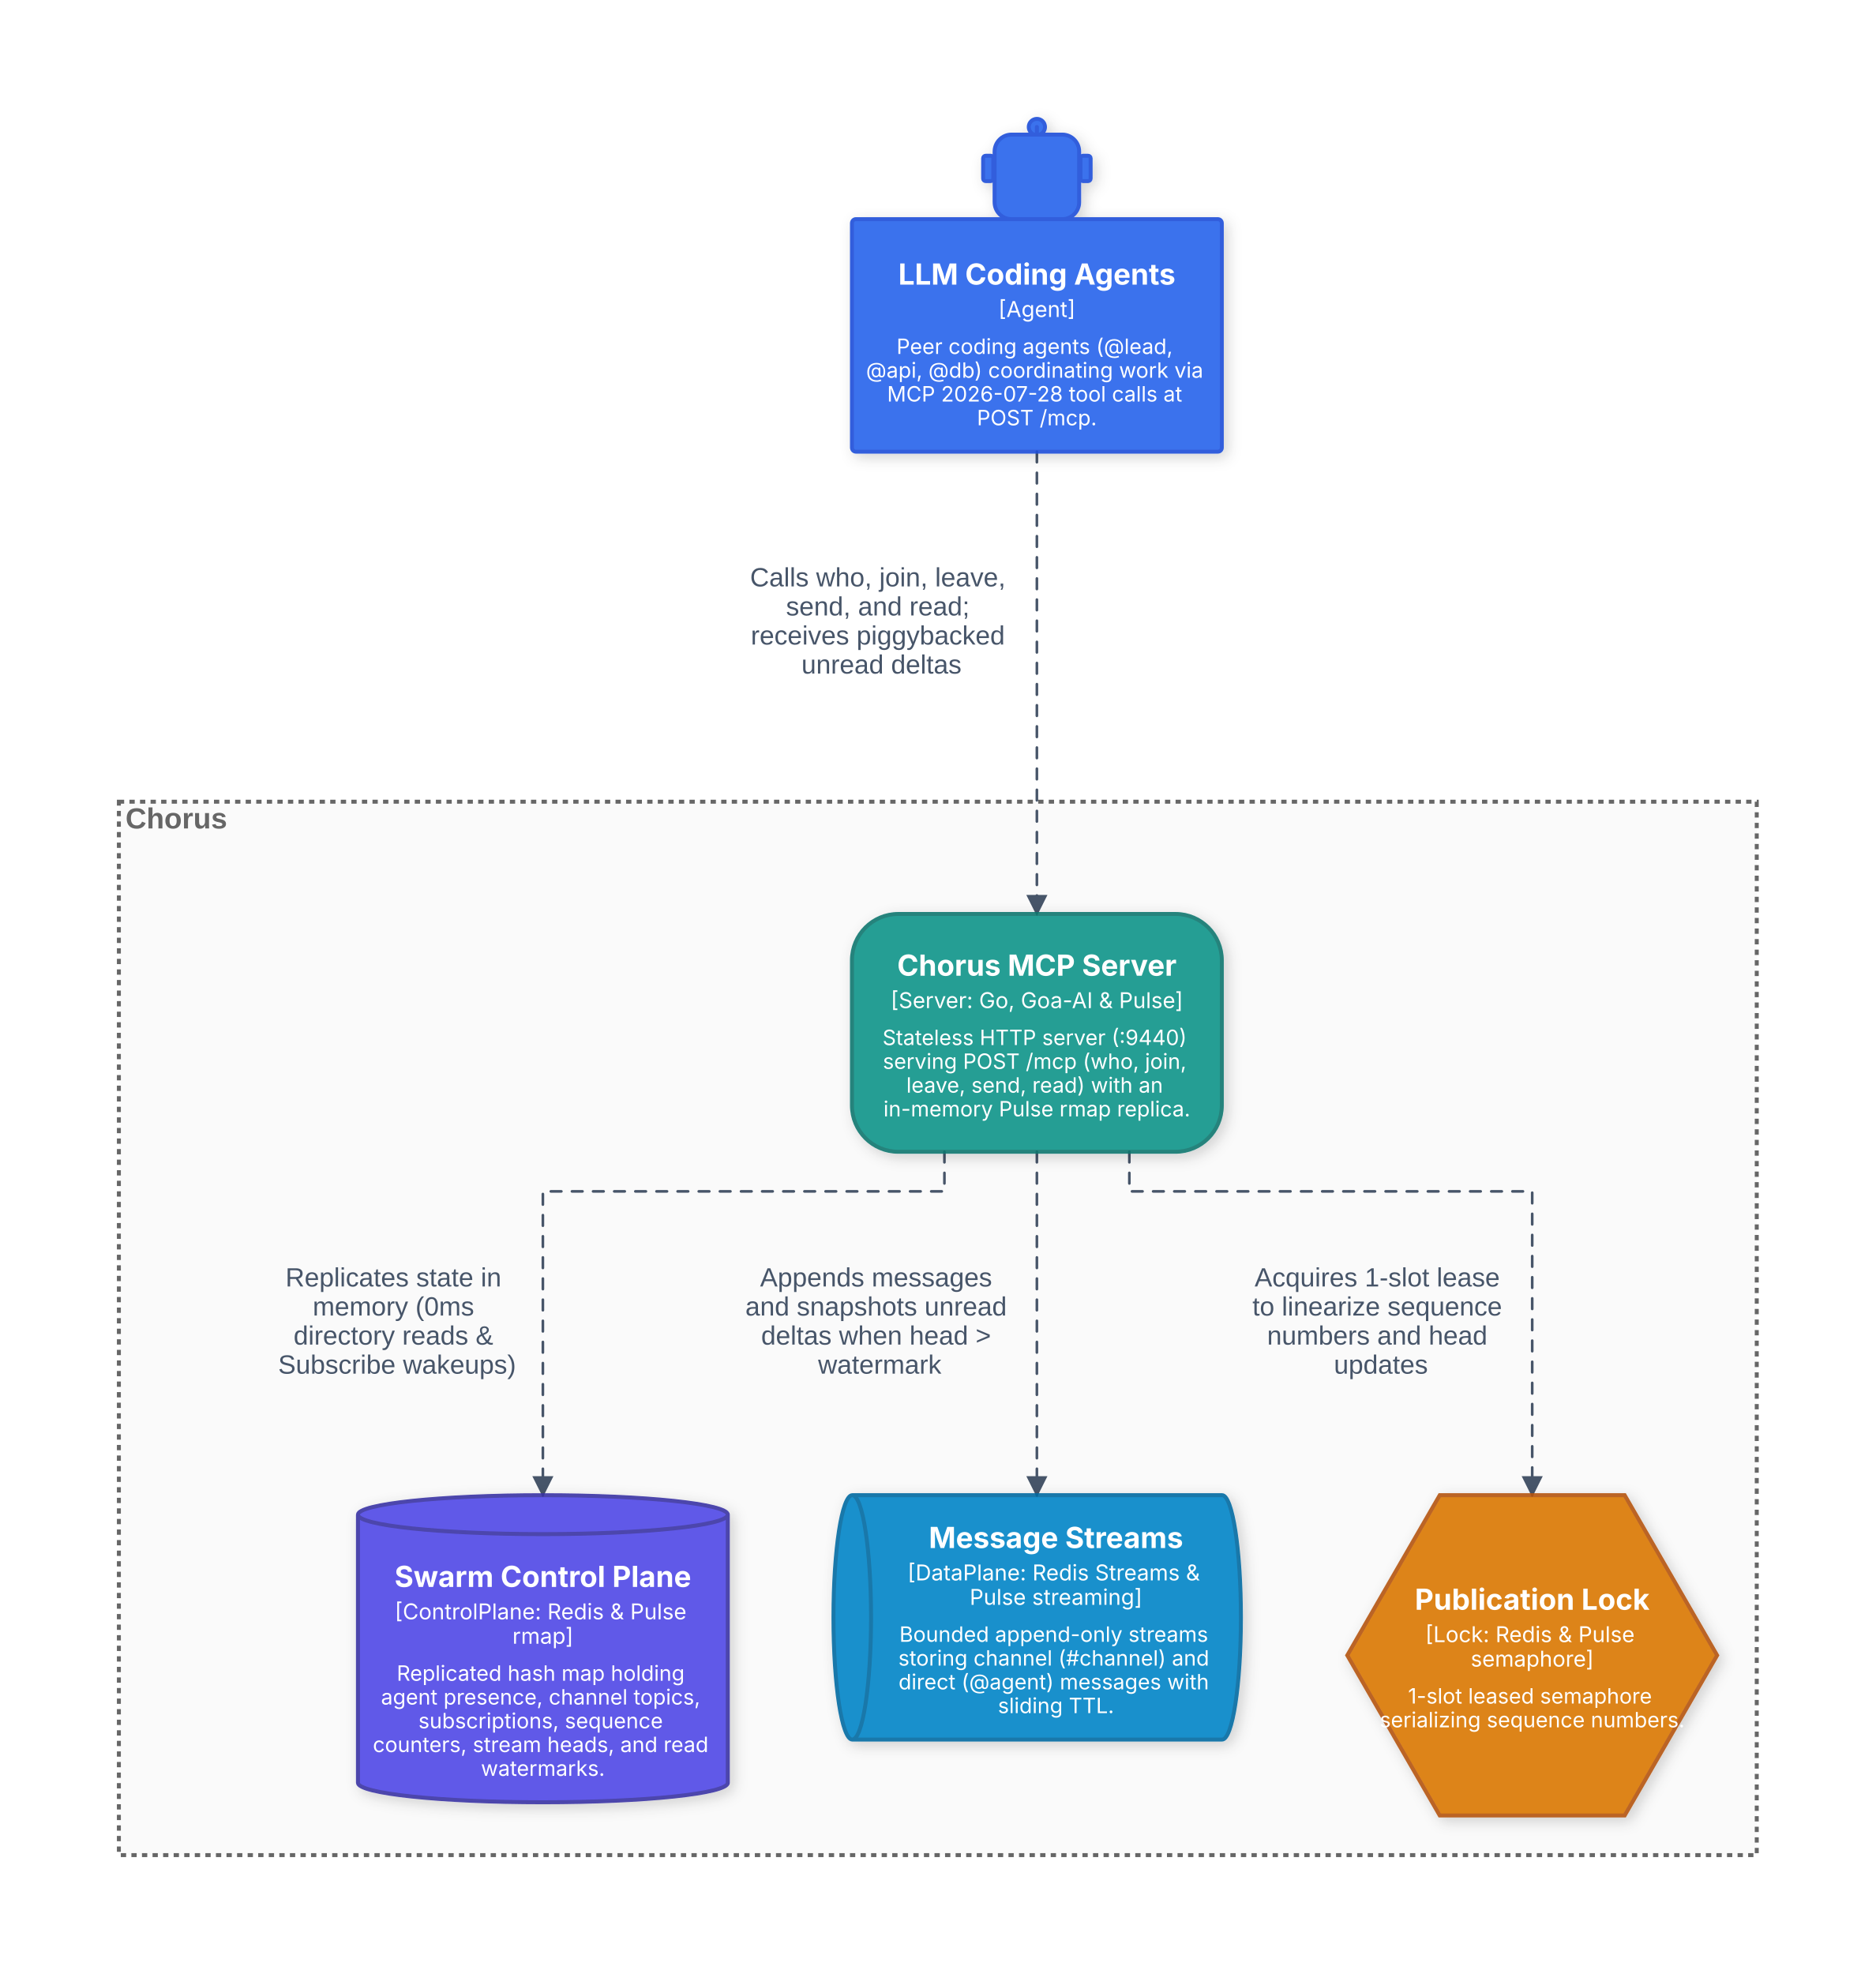
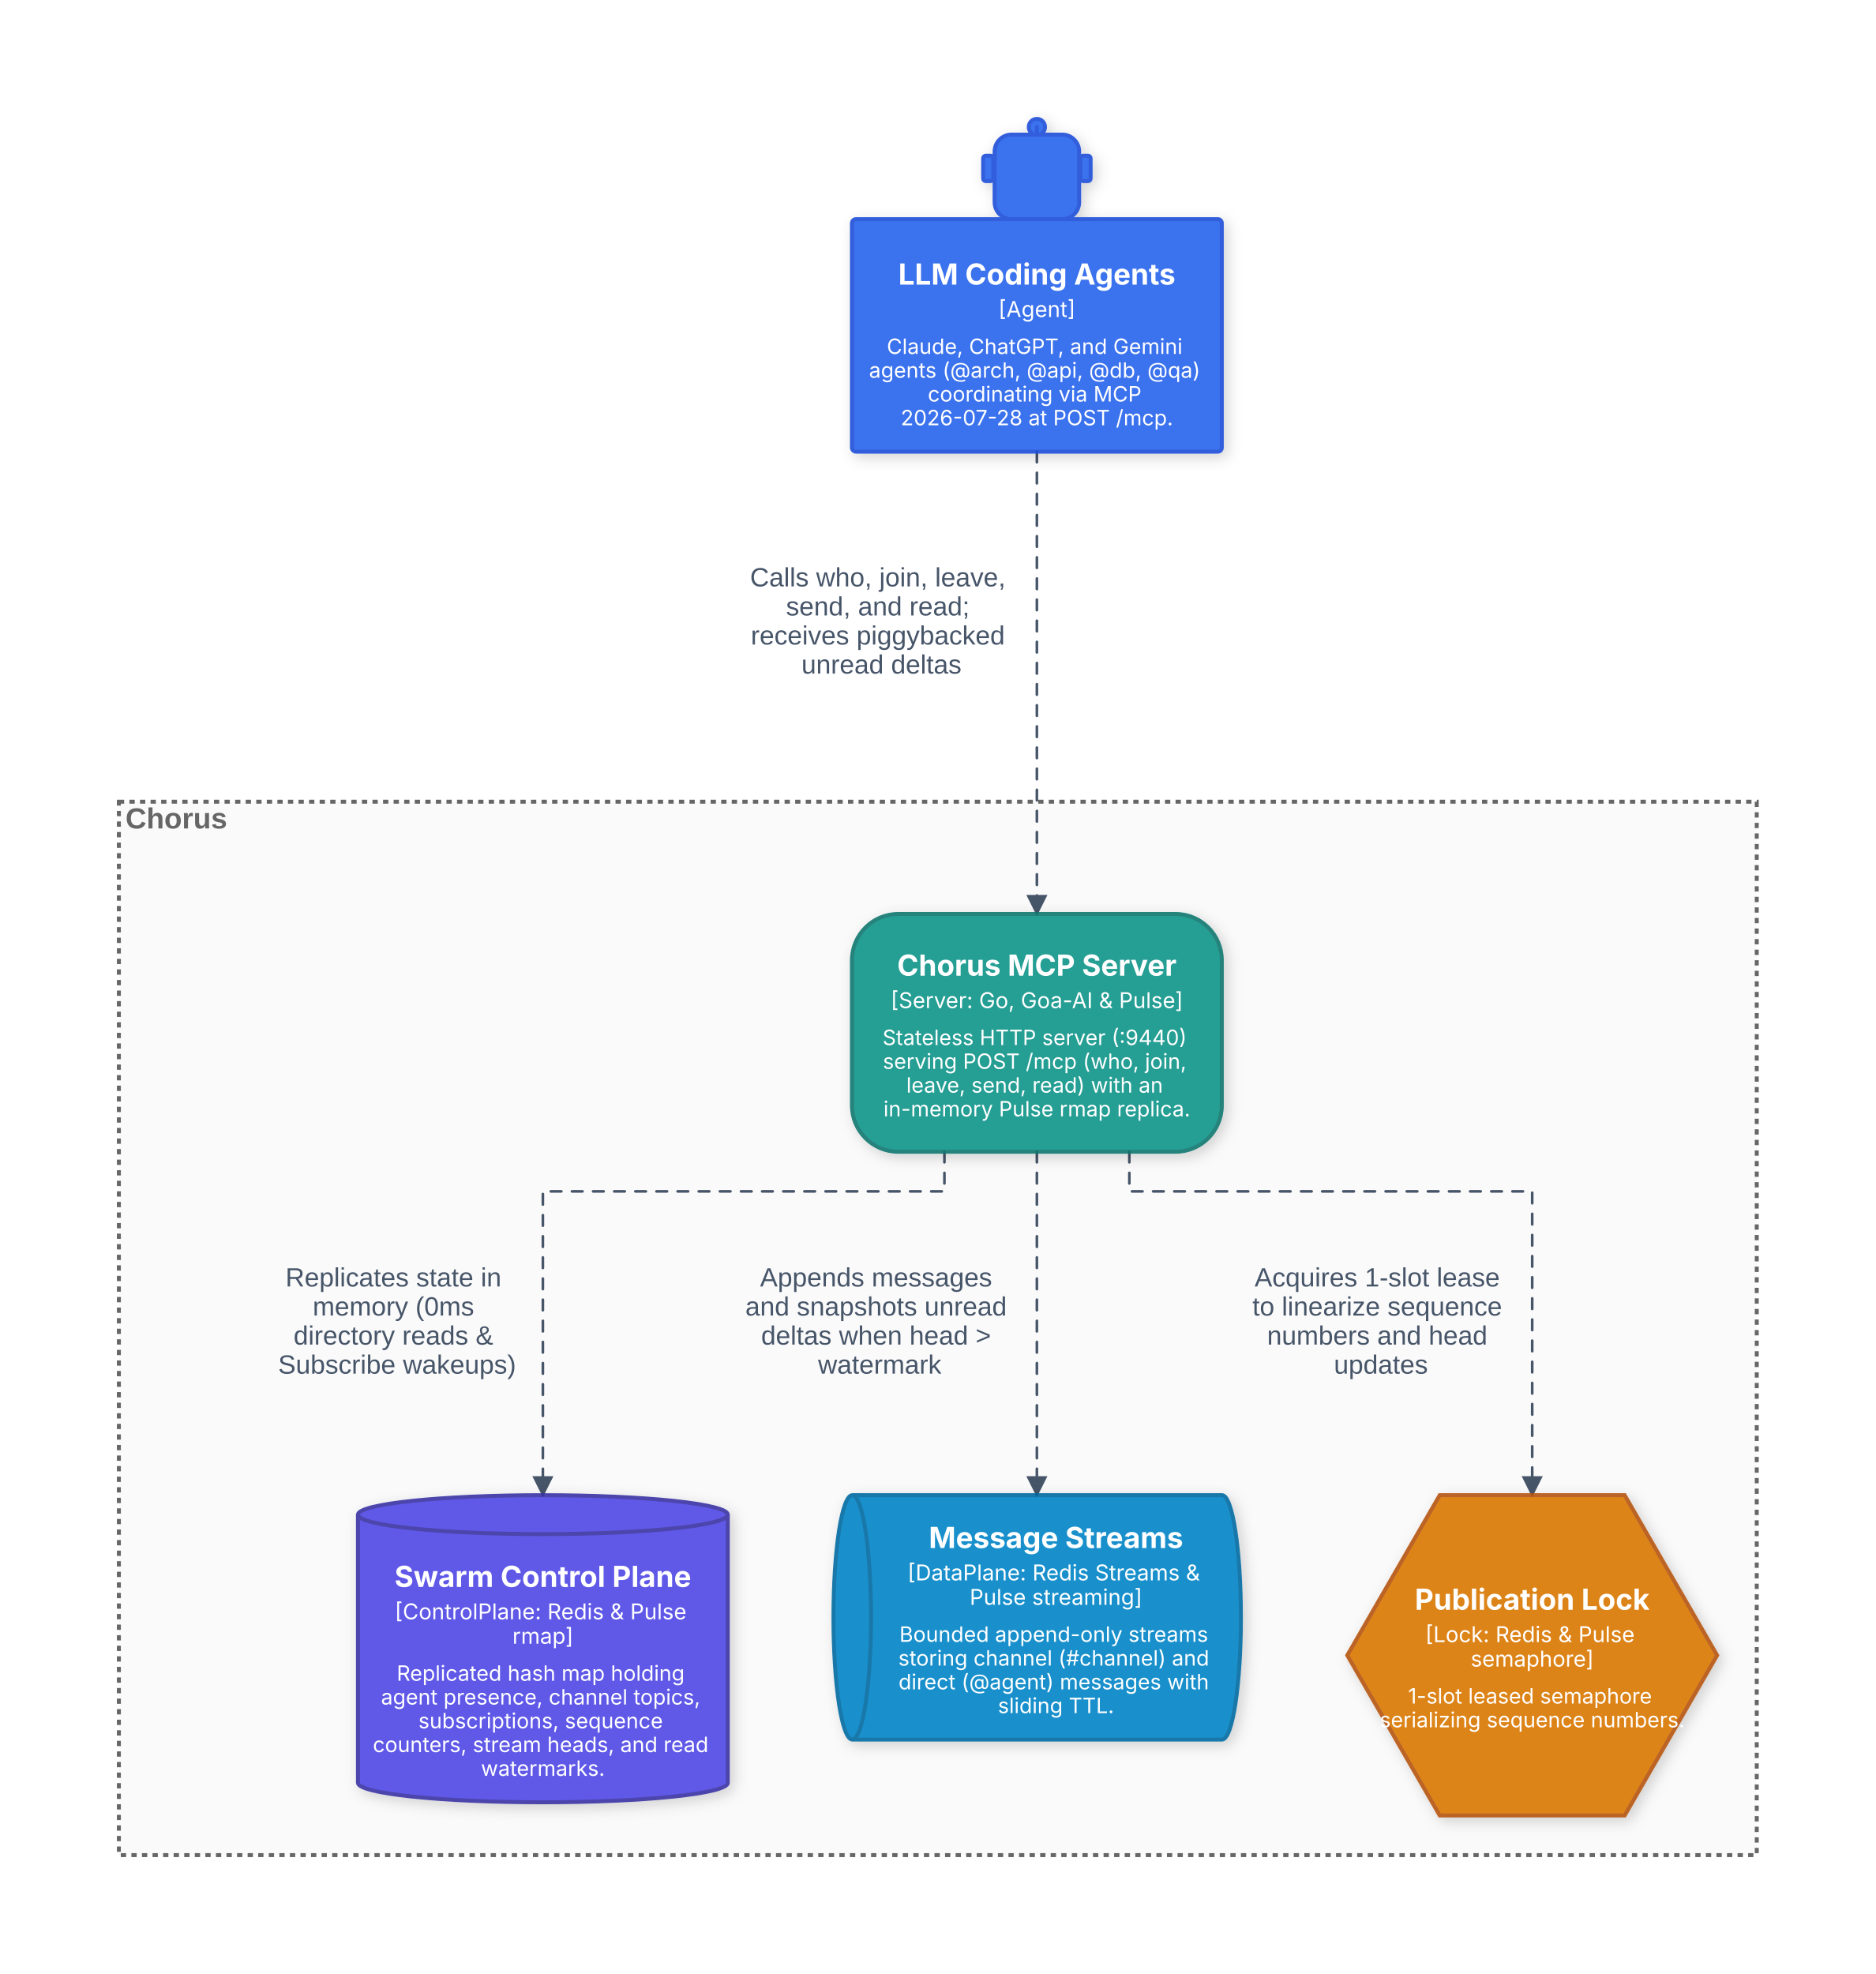
<svg xmlns="http://www.w3.org/2000/svg" id="graph" width="1420" height="1494.398" viewBox="0 0 1420 1494.398">
  <defs>
    <marker id="arrow" viewBox="0 0 10 10" refX="9" refY="5" markerWidth="8" markerHeight="8" orient="auto" markerUnits="strokeWidth">
      <path fill="context-stroke" stroke="none" d="M0,0 L10,5 L0,10 Z" class="arrowHead" />
    </marker>
    <g id="icon-circle" transform="translate(0,-12)" class="icon">
      <circle cx="7" cy="7" r="7" />
    </g>
    <g id="icon-cube" transform="translate(0, -14)" class="icon">
      <path d="M 5 0 h 10 v 10 l -5 5 h -10 v -10 l 5 -5 M 0 5 h 10 v 10 M 15 0 l -5 5" />
    </g>
    <filter id="shadow">
      <feDropShadow dx="3" dy="3" stdDeviation="5" flood-color="#00000030" flood-opacity="1" />
    </filter>
  </defs>
  <g class="zoom" transform="scale(1) translate(50, 50)">
    <g class="groups">
      <g class="group">
        <rect x="40" y="556.918" rx="0" ry="0" width="1240" height="797.48" style="fill: rgba(0, 0, 0, 0.02); stroke: rgb(102, 102, 102); stroke-width: 3; stroke-dasharray: 4;" />
        <text x="45" y="561.918" dominant-baseline="hanging" style="font-family: Arial, sans-serif; fill: rgb(102, 102, 102); font-size: 22px; font-weight: bold; cursor: default;">Chorus</text>
      </g>
    </g>
    <g class="edges">
      <g class="edge" id="1x48xvb" data-from="1gl0uzg" data-to="1fnj5rf">
        <rect x="512" y="371.918" rx="0" ry="0" width="210.703" height="100" style="fill: none; stroke: none;" />
        <text x="0" y="371.918" text-anchor="middle" stroke="none" font-size="20" fill="var(--mdl-rel-relationship-color, #475569)" data-field="label" style="font-family: Arial, sans-serif; stroke: none;">
          <tspan x="617.352" dy="22px" font-size="20px" font-weight="normal">Calls who, join, leave,</tspan>
          <tspan x="617.352" dy="22px" font-size="20px" font-weight="normal">send, and read;</tspan>
          <tspan x="617.352" dy="22px" font-size="20px" font-weight="normal">receives piggybacked</tspan>
          <tspan x="617.352" dy="22px" font-size="20px" font-weight="normal">unread deltas</tspan>
        </text>
        <path marker-end="url(#arrow)" d="M735,291.918 L735,551.918 L735,641.918" class="edge" fill="none" stroke="var(--mdl-rel-relationship-color, #475569)" stroke-width="2" stroke-linecap="round" stroke-dasharray="8" />
        <circle id="v-1x48xvb-a-1271wc2" cx="735" cy="551.918" r="7" fill="none" class="v-dot auto" />
      </g>
      <g class="edge" id="1yvdce7" data-from="1fnj5rf" data-to="17lwoy0">
        <rect x="509" y="901.918" rx="0" ry="0" width="214.047" height="100" style="fill: none; stroke: none;" />
        <text x="0" y="901.918" text-anchor="middle" stroke="none" font-size="20" fill="var(--mdl-rel-relationship-color, #475569)" data-field="label" style="font-family: Arial, sans-serif; stroke: none;">
          <tspan x="616.023" dy="22px" font-size="20px" font-weight="normal">Appends messages</tspan>
          <tspan x="616.023" dy="22px" font-size="20px" font-weight="normal">and snapshots unread</tspan>
          <tspan x="616.023" dy="22px" font-size="20px" font-weight="normal">deltas when head &gt;</tspan>
          <tspan x="616.023" dy="22px" font-size="20px" font-weight="normal">watermark</tspan>
        </text>
        <path marker-end="url(#arrow)" d="M735,821.918 L735,1081.918" class="edge" fill="none" stroke="var(--mdl-rel-relationship-color, #475569)" stroke-width="2" stroke-linecap="round" stroke-dasharray="8" />
      </g>
      <g class="edge" id="nbsalm" data-from="1fnj5rf" data-to="1qt01kv">
        <rect x="893" y="901.918" rx="0" ry="0" width="204.891" height="100" style="fill: none; stroke: none;" />
        <text x="0" y="901.918" text-anchor="middle" stroke="none" font-size="20" fill="var(--mdl-rel-relationship-color, #475569)" data-field="label" style="font-family: Arial, sans-serif; stroke: none;">
          <tspan x="995.445" dy="22px" font-size="20px" font-weight="normal">Acquires 1-slot lease</tspan>
          <tspan x="995.445" dy="22px" font-size="20px" font-weight="normal">to linearize sequence</tspan>
          <tspan x="995.445" dy="22px" font-size="20px" font-weight="normal">numbers and head</tspan>
          <tspan x="995.445" dy="22px" font-size="20px" font-weight="normal">updates</tspan>
        </text>
        <path marker-end="url(#arrow)" d="M805,821.918 L805,851.918 L1110,851.918 L1110,1081.918" class="edge" fill="none" stroke="var(--mdl-rel-relationship-color, #475569)" stroke-width="2" stroke-linecap="round" stroke-dasharray="8" />
        <circle id="v-nbsalm-a-1lzjz81" cx="805" cy="851.918" r="7" fill="none" class="v-dot auto" />
        <circle id="v-nbsalm-a-fa46ft" cx="1110" cy="851.918" r="7" fill="none" class="v-dot auto" />
      </g>
      <g class="edge" id="ro0jkd" data-from="1fnj5rf" data-to="1ca6gcd">
        <rect x="152" y="901.918" rx="0" ry="0" width="197.25" height="100" style="fill: none; stroke: none;" />
        <text x="0" y="901.918" text-anchor="middle" stroke="none" font-size="20" fill="var(--mdl-rel-relationship-color, #475569)" data-field="label" style="font-family: Arial, sans-serif; stroke: none;">
          <tspan x="250.625" dy="22px" font-size="20px" font-weight="normal">Replicates state in</tspan>
          <tspan x="250.625" dy="22px" font-size="20px" font-weight="normal">memory (0ms</tspan>
          <tspan x="250.625" dy="22px" font-size="20px" font-weight="normal">directory reads &amp;</tspan>
          <tspan x="250.625" dy="22px" font-size="20px" font-weight="normal">Subscribe wakeups)</tspan>
        </text>
        <path marker-end="url(#arrow)" d="M665,821.918 L665,851.918 L361,851.918 L361,1081.918" class="edge" fill="none" stroke="var(--mdl-rel-relationship-color, #475569)" stroke-width="2" stroke-linecap="round" stroke-dasharray="8" />
        <circle id="v-ro0jkd-a-4nwnbc" cx="665" cy="851.918" r="7" fill="none" class="v-dot auto" />
        <circle id="v-ro0jkd-a-12q3tj7" cx="361" cy="851.918" r="7" fill="none" class="v-dot auto" />
      </g>
    </g>
    <g class="nodes">
      <g class="node" id="17lwoy0" transform="translate(749.4615,1174.418)">
        <path d="M-14.231,0   a14.231,92.5 0,0,1 0,185   a14.231,92.5 0,0,1 0,-185   l280,0   a14.231,92.5 0,0,1 0,185   l-280,0" transform="translate(-140,-92.5)" class="nodeBorder" fill="var(--mdl-dataplane-bg, #0284c7)" stroke="var(--mdl-dataplane-stroke, #0369a1)" stroke-width="3" opacity="0.9" style="filter: url(&quot;#shadow&quot;);" />
        <g transform="translate(0,0)">
          <text text-anchor="middle" fill="var(--mdl-server-color, #ffffff)" data-field="name" style="font-family: Inter, -apple-system, BlinkMacSystemFont, sans-serif; stroke: none;">
            <tspan x="0" y="-52.5" font-size="22px" font-weight="bold">Message Streams</tspan>
          </text>
          <text text-anchor="middle" fill="var(--mdl-server-color, #ffffff)" style="font-family: Inter, -apple-system, BlinkMacSystemFont, sans-serif; stroke: none;">
            <tspan x="0" y="-28" font-size="16.5px" font-weight="normal">[DataPlane: Redis Streams &amp;</tspan>
            <tspan x="0" y="-9.5" font-size="16.5px" font-weight="normal">Pulse streaming]</tspan>
          </text>
          <text text-anchor="middle" fill="var(--mdl-server-color, #ffffff)" data-field="description" style="font-family: Inter, -apple-system, BlinkMacSystemFont, sans-serif; stroke: none;">
            <tspan x="0" y="18.5" font-size="16px" font-weight="normal">Bounded append-only streams</tspan>
            <tspan x="0" y="36.5" font-size="16px" font-weight="normal">storing channel (#channel) and</tspan>
            <tspan x="0" y="54.5" font-size="16px" font-weight="normal">direct (@agent) messages with</tspan>
            <tspan x="0" y="72.5" font-size="16px" font-weight="normal">sliding TTL.</tspan>
          </text>
        </g>
      </g>
      <g class="node" id="1ca6gcd" transform="translate(361,1198.154)" label-offset-y="29.474">
        <path d="M 0,14.737 a140,14.737 0,0,0 280 0 a 140,14.737 0,0,0 -280 0 l 0,203 a 140,14.737 0,0,0 280 0 l 0,-203" transform="translate(-140,-116.2368)" class="nodeBorder" fill="var(--mdl-controlplane-bg, #4f46e5)" stroke="var(--mdl-controlplane-stroke, #3730a3)" stroke-width="3" opacity="0.9" style="filter: url(&quot;#shadow&quot;);" />
        <g transform="translate(0,14.73684)">
          <text text-anchor="middle" fill="var(--mdl-server-color, #ffffff)" data-field="name" style="font-family: Inter, -apple-system, BlinkMacSystemFont, sans-serif; stroke: none;">
            <tspan x="0" y="-61.5" font-size="22px" font-weight="bold">Swarm Control Plane</tspan>
          </text>
          <text text-anchor="middle" fill="var(--mdl-server-color, #ffffff)" style="font-family: Inter, -apple-system, BlinkMacSystemFont, sans-serif; stroke: none;">
            <tspan x="0" y="-37" font-size="16.5px" font-weight="normal">[ControlPlane: Redis &amp; Pulse</tspan>
            <tspan x="0" y="-18.5" font-size="16.5px" font-weight="normal">rmap]</tspan>
          </text>
          <text text-anchor="middle" fill="var(--mdl-server-color, #ffffff)" data-field="description" style="font-family: Inter, -apple-system, BlinkMacSystemFont, sans-serif; stroke: none;">
            <tspan x="0" y="9.5" font-size="16px" font-weight="normal">Replicated hash map holding</tspan>
            <tspan x="0" y="27.5" font-size="16px" font-weight="normal">agent presence, channel topics,</tspan>
            <tspan x="0" y="45.5" font-size="16px" font-weight="normal">subscriptions, sequence</tspan>
            <tspan x="0" y="63.5" font-size="16px" font-weight="normal">counters, stream heads, and read</tspan>
            <tspan x="0" y="81.5" font-size="16px" font-weight="normal">watermarks.</tspan>
          </text>
        </g>
      </g>
      <g class="node linked" id="1fnj5rf" transform="translate(735,731.9176)">
        <a href="https://github.com/goadesign/chorus" aria-label="Open Chorus MCP Server" class="nodeLink">
          <rect rx="35" ry="35" x="-140" y="-90" width="280" height="180" class="nodeBorder" fill="var(--mdl-server-bg, #0d9488)" stroke="var(--mdl-server-stroke, #0f766e)" stroke-width="3" opacity="0.9" style="filter: url(&quot;#shadow&quot;);" />
          <g transform="translate(0,0)">
            <text text-anchor="middle" fill="var(--mdl-server-color, #ffffff)" data-field="name" style="font-family: Inter, -apple-system, BlinkMacSystemFont, sans-serif; stroke: none;">
              <tspan x="0" y="-43.25" font-size="22px" font-weight="bold">Chorus MCP Server</tspan>
            </text>
            <text text-anchor="middle" fill="var(--mdl-server-color, #ffffff)" style="font-family: Inter, -apple-system, BlinkMacSystemFont, sans-serif; stroke: none;">
              <tspan x="0" y="-18.75" font-size="16.5px" font-weight="normal">[Server: Go, Goa-AI &amp; Pulse]</tspan>
            </text>
            <text text-anchor="middle" fill="var(--mdl-server-color, #ffffff)" data-field="description" style="font-family: Inter, -apple-system, BlinkMacSystemFont, sans-serif; stroke: none;">
              <tspan x="0" y="9.25" font-size="16px" font-weight="normal">Stateless HTTP server (:9440)</tspan>
              <tspan x="0" y="27.25" font-size="16px" font-weight="normal">serving POST /mcp (who, join,</tspan>
              <tspan x="0" y="45.25" font-size="16px" font-weight="normal">leave, send, read) with an</tspan>
              <tspan x="0" y="63.25" font-size="16px" font-weight="normal">in-memory Pulse rmap replica.</tspan>
            </text>
          </g>
        </a>
      </g>
      <g class="node" id="1gl0uzg" transform="translate(735,163.9107)" label-offset-y="89.605">
        <g class="nodeBorder" fill="var(--mdl-agent-bg, #2563eb)" stroke="var(--mdl-agent-stroke, #1d4ed8)" stroke-width="3" opacity="0.9" style="filter: url(&quot;#shadow&quot;);">
          <rect rx="1.92" ry="1.92" x="33.002" y="-96.005" width="7.68" height="19.201" />
          <rect rx="1.92" ry="1.92" x="-40.682" y="-96.005" width="7.68" height="19.201" />
          <path class="robot-mouth" d="M-8.96,-67.204 Q0,-61.827 8.96,-67.204" fill="none" stroke-width="2.56" stroke-linecap="round" />
          <circle class="robot-eye" cx="14.081" cy="-86.405" r="7.68" />
          <circle class="robot-eye" cx="-14.081" cy="-86.405" r="7.68" />
          <circle class="robot-antenna-ball" cx="0" cy="-117.766" r="6.144" />
          <line class="robot-antenna" x1="0" y1="-112.006" x2="0" y2="-117.766" stroke-width="3.072" stroke-linecap="round" />
          <rect rx="12.801" ry="12.801" x="-32.002" y="-112.006" width="64.003" height="64.003" />
          <rect rx="3" ry="3" x="-140" y="-48.003" width="280" height="176.01" />
        </g>
        <g transform="translate(0,44.80242)">
          <text text-anchor="middle" fill="var(--mdl-server-color, #ffffff)" data-field="name" style="font-family: Inter, -apple-system, BlinkMacSystemFont, sans-serif; stroke: none;">
            <tspan x="0" y="-43.25" font-size="22px" font-weight="bold">LLM Coding Agents</tspan>
          </text>
          <text text-anchor="middle" fill="var(--mdl-server-color, #ffffff)" style="font-family: Inter, -apple-system, BlinkMacSystemFont, sans-serif; stroke: none;">
            <tspan x="0" y="-18.75" font-size="16.5px" font-weight="normal">[Agent]</tspan>
          </text>
          <text text-anchor="middle" fill="var(--mdl-server-color, #ffffff)" data-field="description" style="font-family: Inter, -apple-system, BlinkMacSystemFont, sans-serif; stroke: none;">
-             <tspan x="0" y="9.25" font-size="16px" font-weight="normal">Peer coding agents (@lead,</tspan>
-             <tspan x="0" y="27.25" font-size="16px" font-weight="normal">@api, @db) coordinating work via</tspan>
-             <tspan x="0" y="45.25" font-size="16px" font-weight="normal">MCP 2026-07-28 tool calls at</tspan>
-             <tspan x="0" y="63.25" font-size="16px" font-weight="normal">POST /mcp.</tspan>
+             <tspan x="0" y="9.25" font-size="16px" font-weight="normal">Claude, ChatGPT, and Gemini</tspan>
+             <tspan x="0" y="27.25" font-size="16px" font-weight="normal">agents (@arch, @api, @db, @qa)</tspan>
+             <tspan x="0" y="45.25" font-size="16px" font-weight="normal">coordinating via MCP</tspan>
+             <tspan x="0" y="63.25" font-size="16px" font-weight="normal">2026-07-28 at POST /mcp.</tspan>
          </text>
        </g>
      </g>
      <g class="node" id="1qt01kv" transform="translate(1110,1203.158)">
        <polygon points="70,121.24,140,0,70,-121.24,-70,-121.24,-140,0,-70,121.24,70,121.24" width="280" height="180" class="nodeBorder" fill="var(--mdl-lock-bg, #d97706)" stroke="var(--mdl-lock-stroke, #b45309)" stroke-width="3" opacity="0.9" style="filter: url(&quot;#shadow&quot;);" />
        <g transform="translate(0,0)">
          <text text-anchor="middle" fill="var(--mdl-server-color, #ffffff)" data-field="name" style="font-family: Inter, -apple-system, BlinkMacSystemFont, sans-serif; stroke: none;">
            <tspan x="0" y="-34.5" font-size="22px" font-weight="bold">Publication Lock</tspan>
          </text>
          <text text-anchor="middle" fill="var(--mdl-server-color, #ffffff)" style="font-family: Inter, -apple-system, BlinkMacSystemFont, sans-serif; stroke: none;">
            <tspan x="0" y="-10" font-size="16.5px" font-weight="normal">[Lock: Redis &amp; Pulse</tspan>
            <tspan x="0" y="8.5" font-size="16.5px" font-weight="normal">semaphore]</tspan>
          </text>
          <text text-anchor="middle" fill="var(--mdl-server-color, #ffffff)" data-field="description" style="font-family: Inter, -apple-system, BlinkMacSystemFont, sans-serif; stroke: none;">
            <tspan x="0" y="36.5" font-size="16px" font-weight="normal">1-slot leased semaphore</tspan>
            <tspan x="0" y="54.5" font-size="16px" font-weight="normal">serializing sequence numbers.</tspan>
          </text>
        </g>
      </g>
    </g>
  </g>
</svg>
